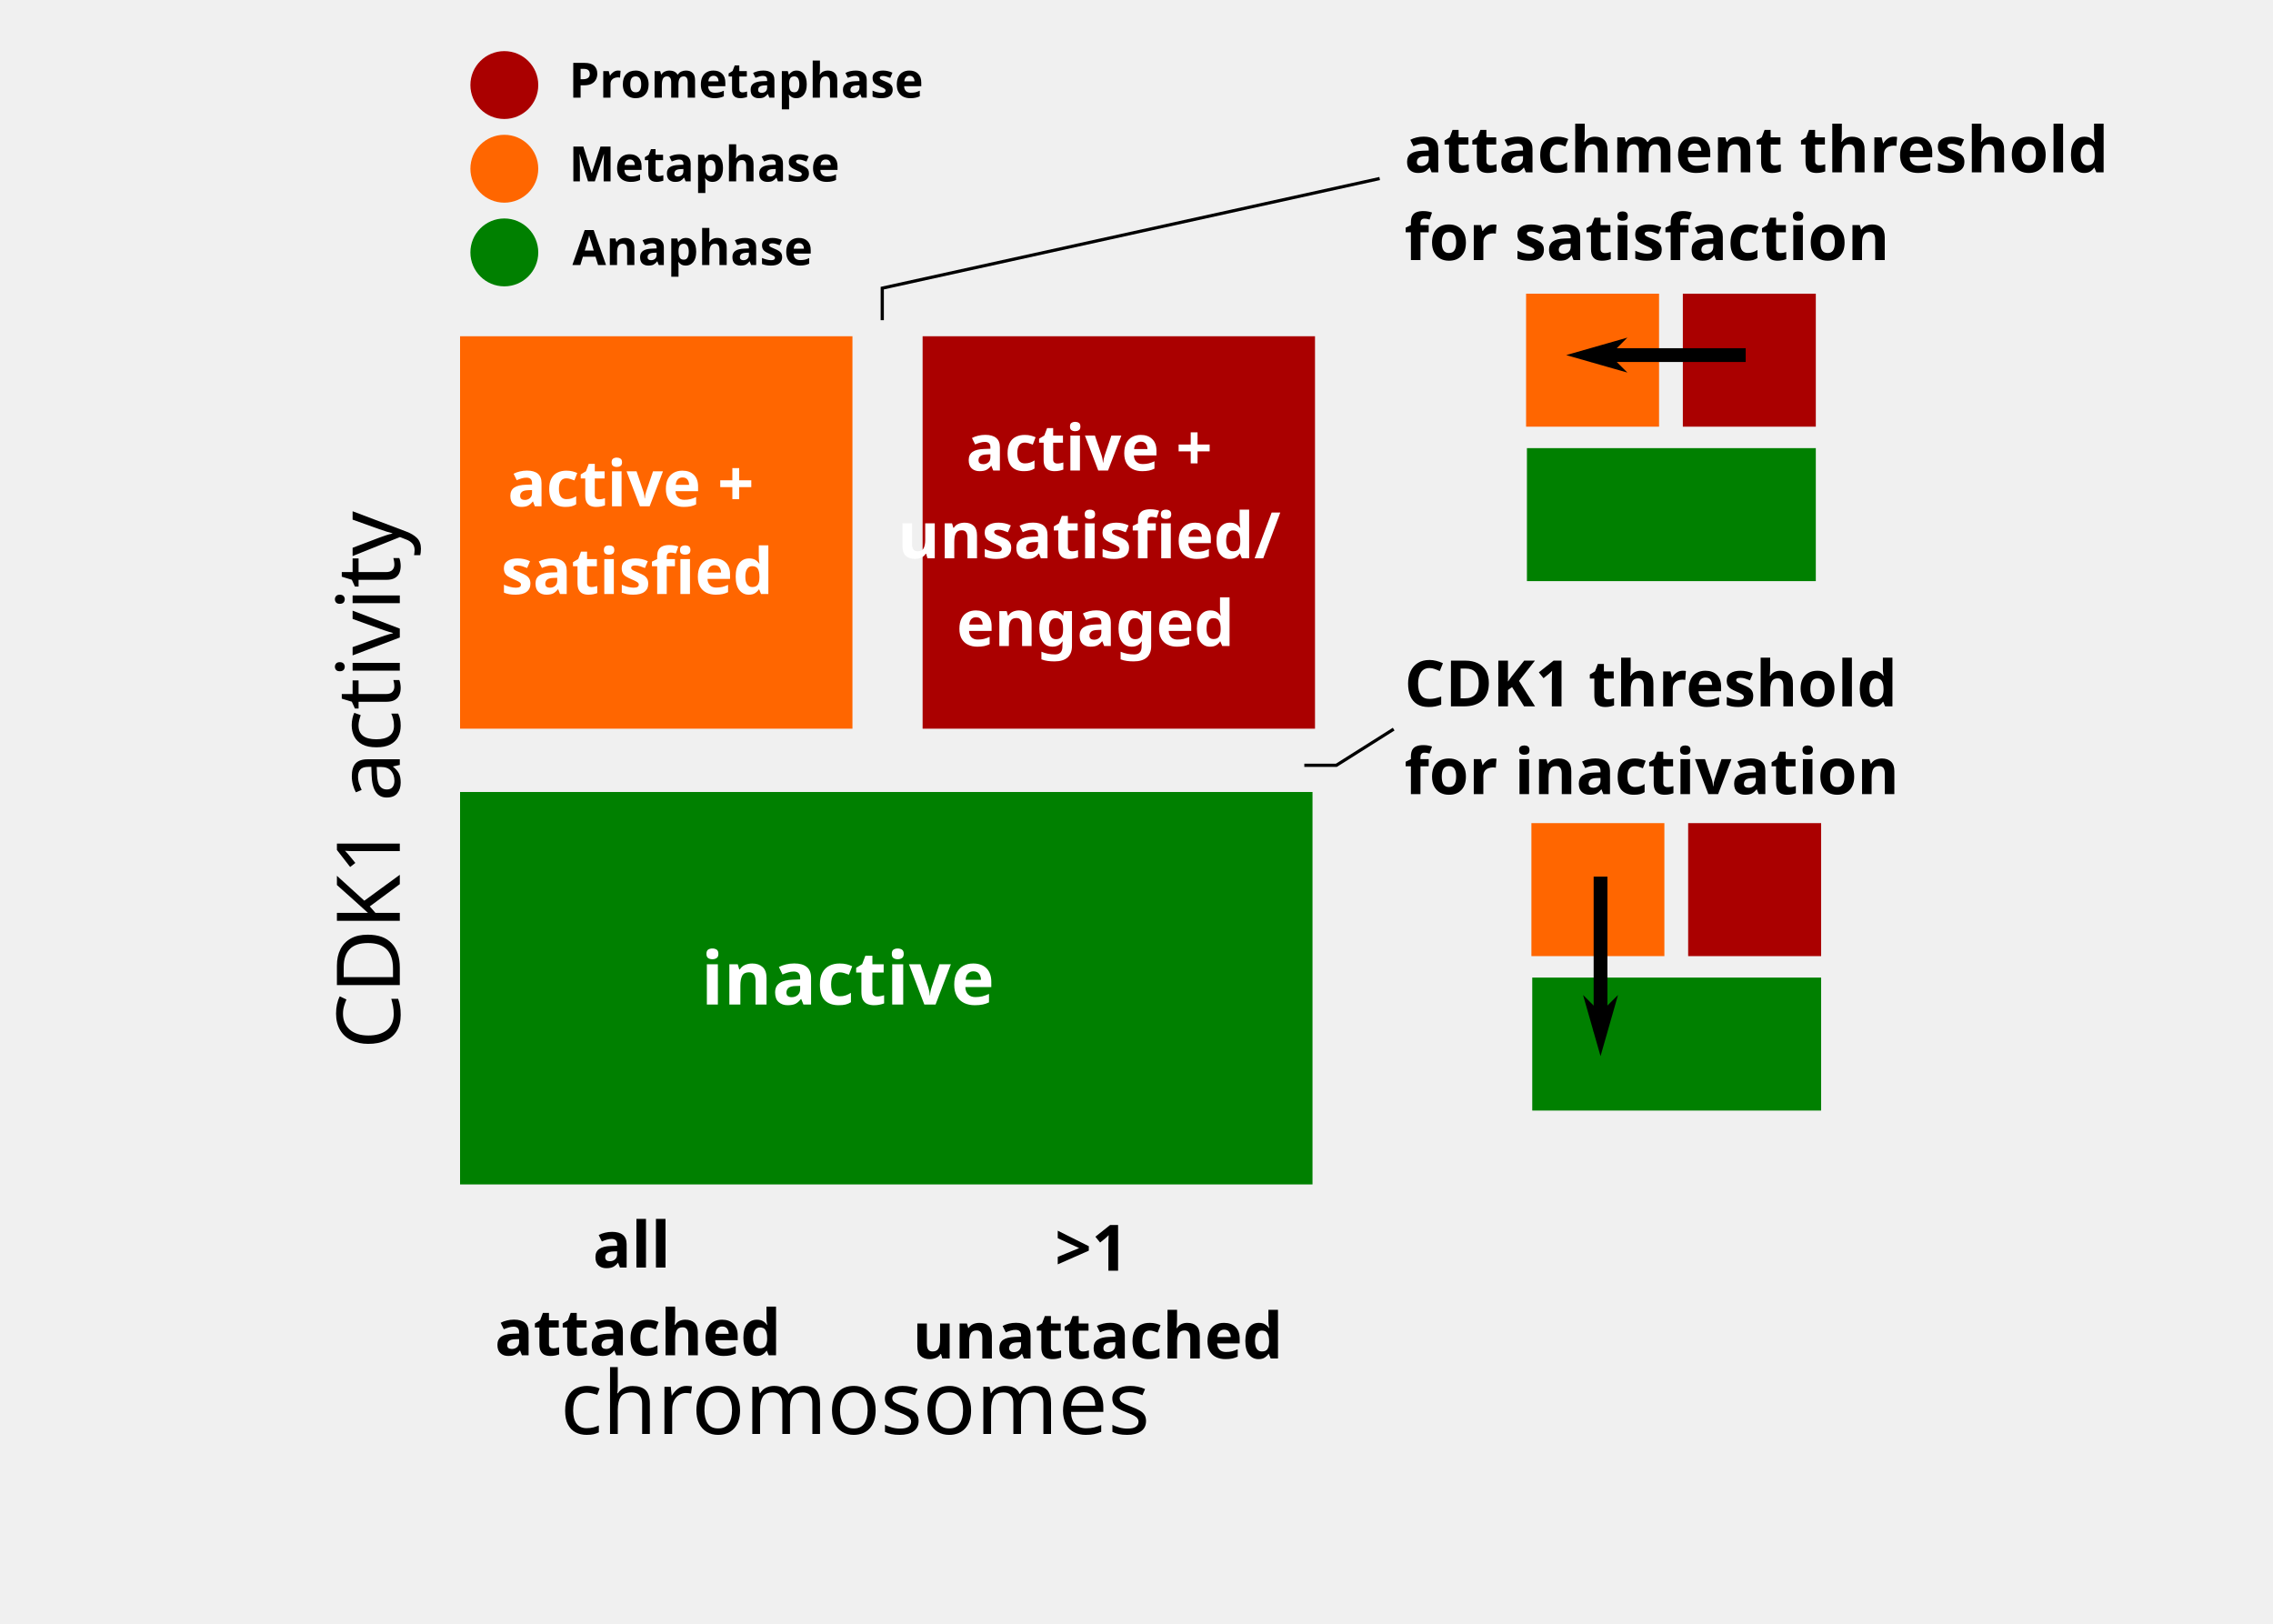
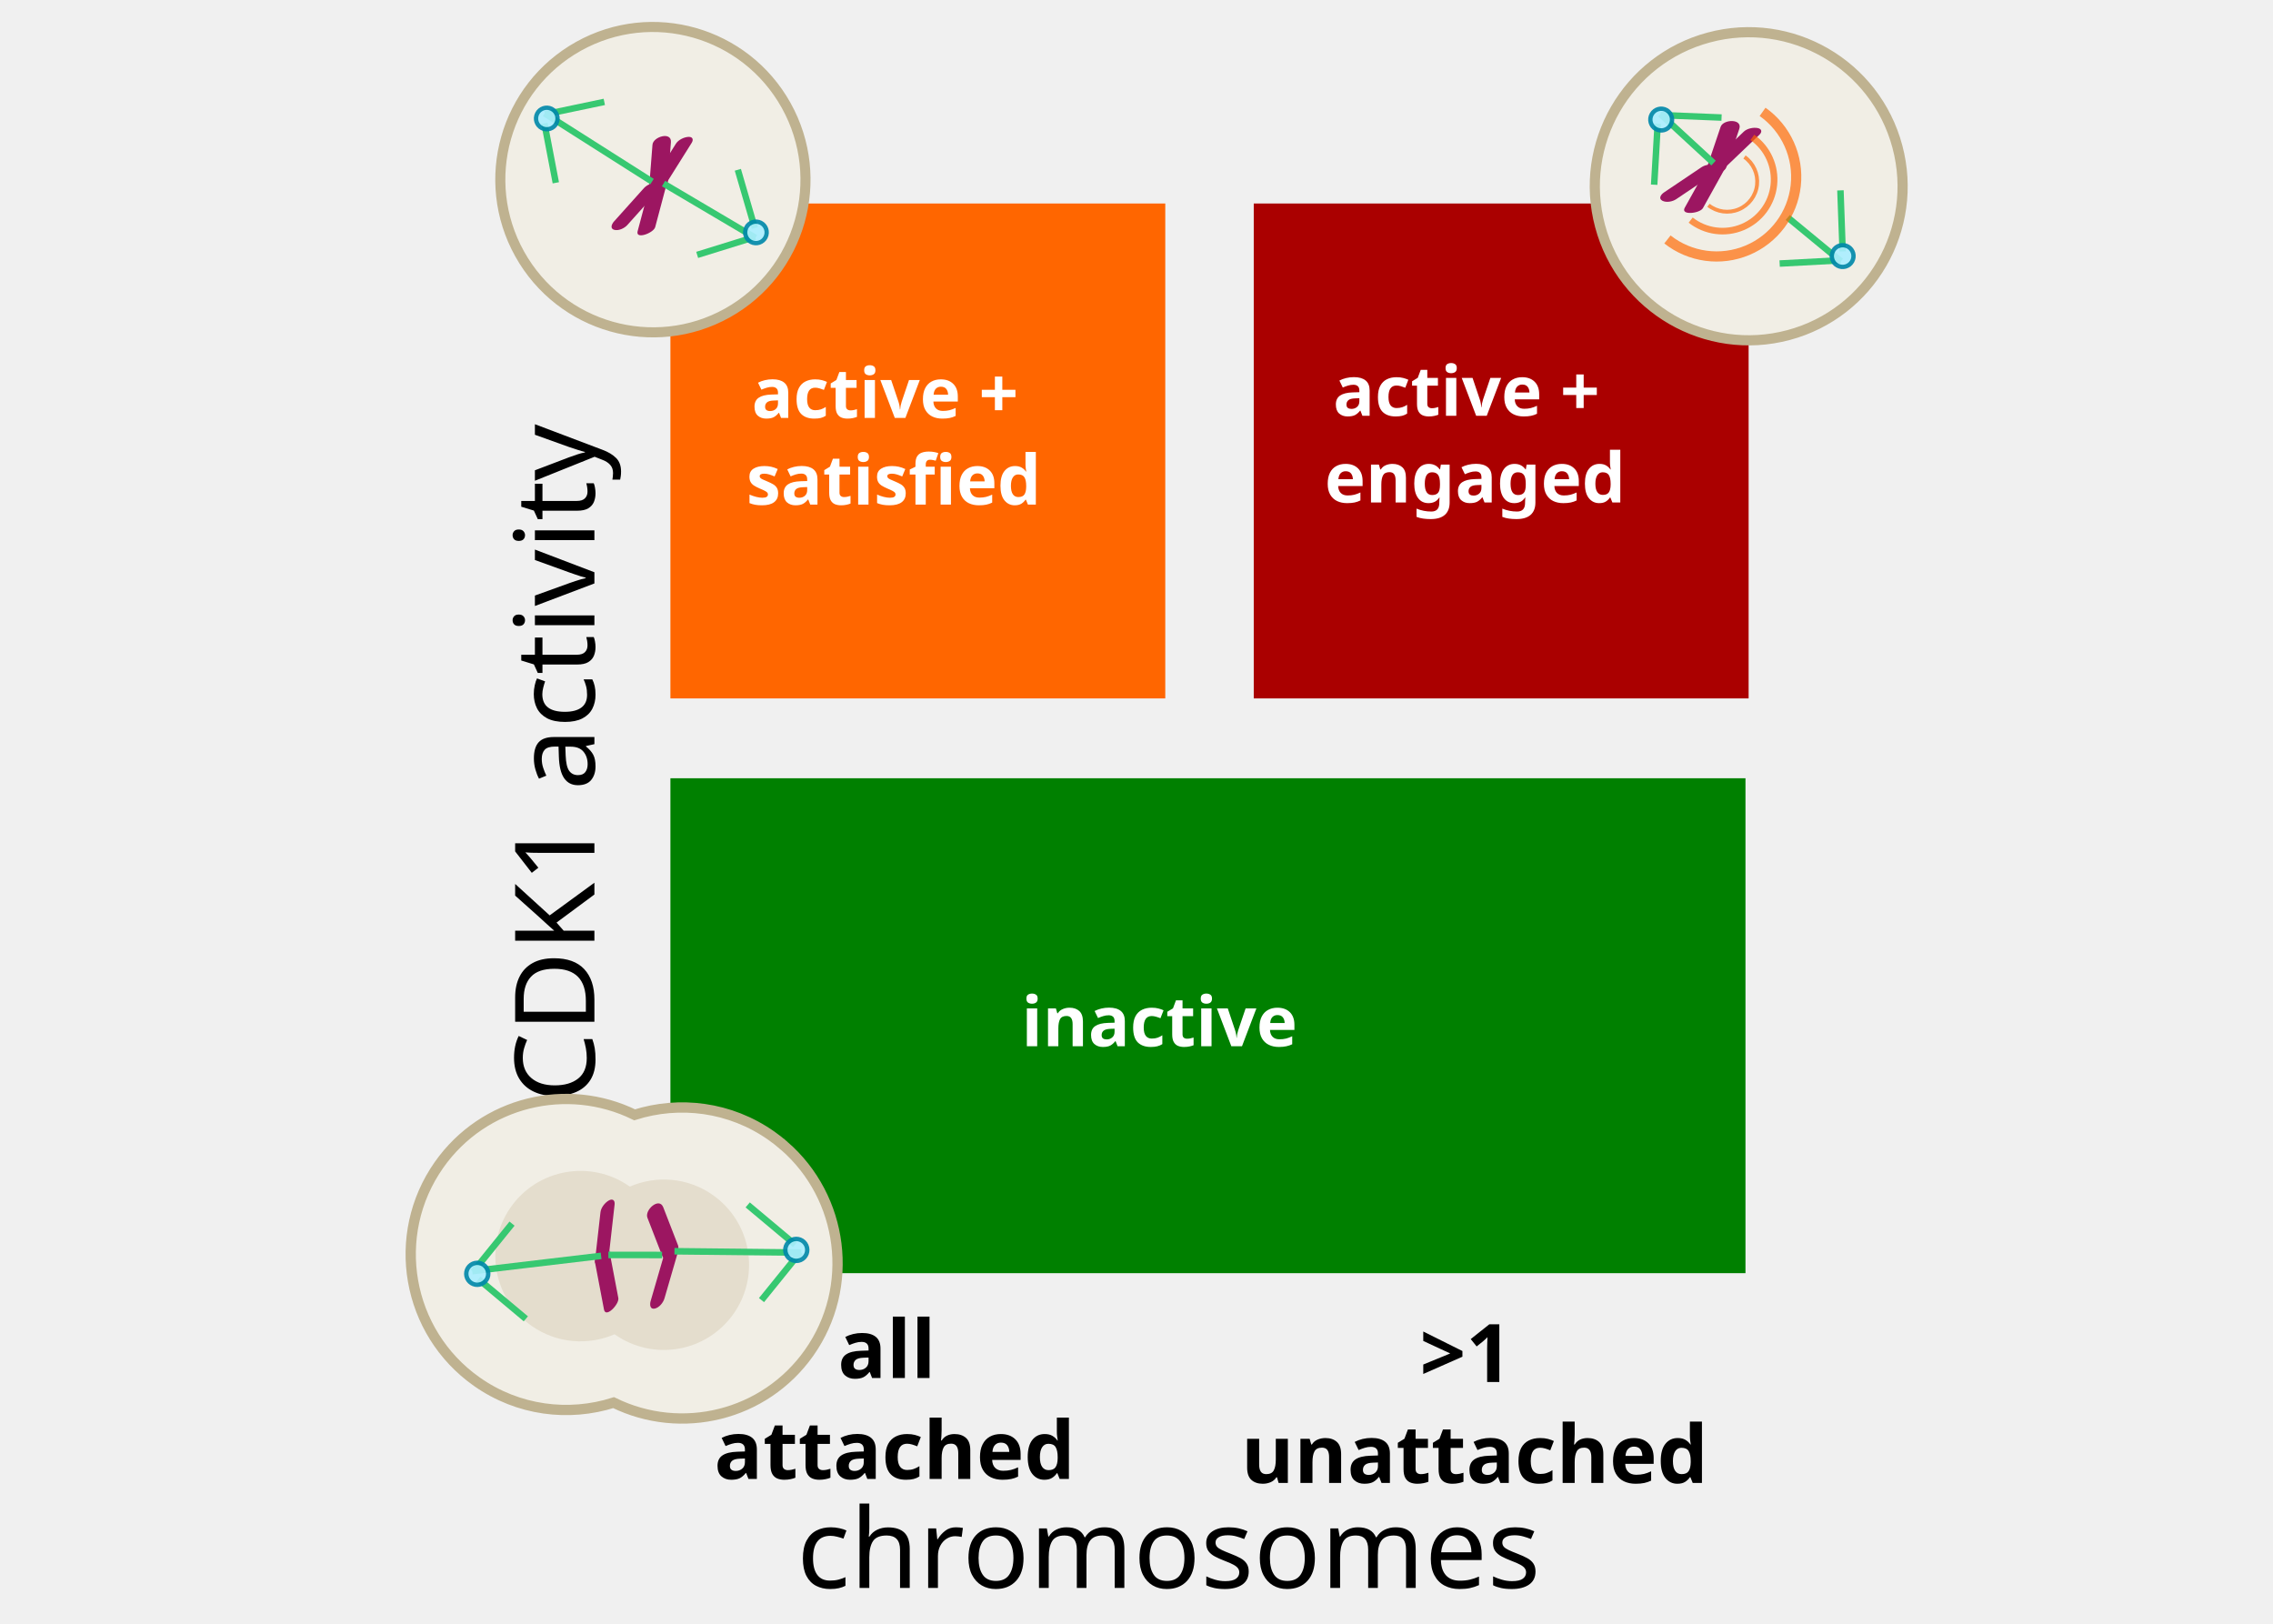
<svg xmlns="http://www.w3.org/2000/svg" width="350mm" height="250mm" viewBox="0 0 1240.158 885.827" id="svg4863" version="1.1">
-   <defs id="defs4865">
-     <marker orient="auto" refY="0" refX="0" id="Arrow1Send" style="overflow:visible">
-       <path id="path4508" d="M 0,0 5,-5 -12.5,0 5,5 0,0 Z" style="fill:#000000;fill-opacity:1;fill-rule:evenodd;stroke:#000000;stroke-width:1pt;stroke-opacity:1" transform="matrix(-0.2,0,0,-0.2,-1.2,0)" />
-     </marker>
-     <marker style="overflow:visible" id="marker4861" refX="0" refY="0" orient="auto">
-       <path transform="matrix(-0.2,0,0,-0.2,-1.2,0)" style="fill:#000000;fill-opacity:1;fill-rule:evenodd;stroke:#000000;stroke-width:1pt;stroke-opacity:1" d="M 0,0 5,-5 -12.5,0 5,5 0,0 Z" id="path4863" />
-     </marker>
-   </defs>
+   <defs id="defs4865" />
  <g id="layer1" transform="translate(-265.0962,441.0172)">
    <g id="g5684" transform="matrix(1.145948,0,0,-1.145948,224.9773,553.3525)">
-       <text transform="scale(1,-1)" id="text4165-1" y="-264.293" x="349.114" style="font-style:normal;font-weight:normal;font-size:11.432px;line-height:125%;font-family:sans-serif;letter-spacing:0px;word-spacing:0px;fill:#000000;fill-opacity:1;stroke:none;stroke-width:1px;stroke-linecap:butt;stroke-linejoin:miter;stroke-opacity:1" xml:space="preserve">
-         <tspan style="font-style:normal;font-variant:normal;font-weight:bold;font-stretch:normal;font-size:30.486px;font-family:Raleway;-inkscape-font-specification:'Raleway Bold';text-align:center;text-anchor:middle" y="-264.293" x="349.114" id="tspan4167-1">all</tspan>
-         <tspan id="tspan4315" style="font-style:normal;font-variant:normal;font-weight:bold;font-stretch:normal;font-size:30.486px;font-family:Raleway;-inkscape-font-specification:'Raleway Bold';text-align:center;text-anchor:middle" y="-222.514" x="349.114">attached</tspan>
+       <text transform="scale(1,-1)" id="text4165-1" y="-211.711" x="474.092" style="font-style:normal;font-weight:normal;font-size:14.418px;line-height:125%;font-family:sans-serif;letter-spacing:0px;word-spacing:0px;fill:#000000;fill-opacity:1;stroke:none;stroke-width:1px;stroke-linecap:butt;stroke-linejoin:miter;stroke-opacity:1" xml:space="preserve">
+         <tspan style="font-style:normal;font-variant:normal;font-weight:bold;font-stretch:normal;font-size:38.447px;font-family:Raleway;-inkscape-font-specification:'Raleway Bold';text-align:center;text-anchor:middle" y="-211.711" x="474.092" id="tspan4167-1">all</tspan>
+         <tspan id="tspan4315" style="font-style:normal;font-variant:normal;font-weight:bold;font-stretch:normal;font-size:38.447px;font-family:Raleway;-inkscape-font-specification:'Raleway Bold';text-align:center;text-anchor:middle" y="-163.652" x="474.092">attached</tspan>
      </text>
-       <text transform="scale(1,-1)" id="text4165-1-6" y="-262.787" x="568.076" style="font-style:normal;font-weight:normal;font-size:11.432px;line-height:125%;font-family:sans-serif;letter-spacing:0px;word-spacing:0px;fill:#000000;fill-opacity:1;stroke:none;stroke-width:1px;stroke-linecap:butt;stroke-linejoin:miter;stroke-opacity:1" xml:space="preserve">
-         <tspan style="font-style:normal;font-variant:normal;font-weight:bold;font-stretch:normal;font-size:30.486px;font-family:Raleway;-inkscape-font-specification:'Raleway Bold';text-align:center;text-anchor:middle" y="-262.787" x="572.091" id="tspan4167-1-2">&gt;1 </tspan>
-         <tspan id="tspan4317" style="font-style:normal;font-variant:normal;font-weight:bold;font-stretch:normal;font-size:30.486px;font-family:Raleway;-inkscape-font-specification:'Raleway Bold';text-align:center;text-anchor:middle" y="-221.008" x="568.076">unattached</tspan>
+       <text transform="scale(1,-1)" id="text4165-1-6" y="-209.812" x="750.236" style="font-style:normal;font-weight:normal;font-size:14.418px;line-height:125%;font-family:sans-serif;letter-spacing:0px;word-spacing:0px;fill:#000000;fill-opacity:1;stroke:none;stroke-width:1px;stroke-linecap:butt;stroke-linejoin:miter;stroke-opacity:1" xml:space="preserve">
+         <tspan style="font-style:normal;font-variant:normal;font-weight:bold;font-stretch:normal;font-size:38.447px;font-family:Raleway;-inkscape-font-specification:'Raleway Bold';text-align:center;text-anchor:middle" y="-209.812" x="754.854" id="tspan4167-1-2">&gt;1 </tspan>
+         <tspan id="tspan4317" style="font-style:normal;font-variant:normal;font-weight:bold;font-stretch:normal;font-size:38.447px;font-family:Raleway;-inkscape-font-specification:'Raleway Bold';text-align:center;text-anchor:middle" y="-161.752" x="750.236">unattached</tspan>
      </text>
-       <rect transform="scale(1,-1)" style="color:#000000;clip-rule:nonzero;display:inline;overflow:visible;visibility:visible;opacity:1;isolation:auto;mix-blend-mode:normal;color-interpolation:sRGB;color-interpolation-filters:linearRGB;solid-color:#000000;solid-opacity:1;fill:#aa0000;fill-opacity:1;fill-rule:evenodd;color-rendering:auto;image-rendering:auto;shape-rendering:auto;text-rendering:auto;enable-background:accumulate" id="rect4136-4" width="186.824" height="186.824" x="474.278" y="-707.647" />
-       <rect transform="scale(1,-1)" style="color:#000000;clip-rule:nonzero;display:inline;overflow:visible;visibility:visible;opacity:1;isolation:auto;mix-blend-mode:normal;color-interpolation:sRGB;color-interpolation-filters:linearRGB;solid-color:#000000;solid-opacity:1;fill:#ff6600;fill-opacity:1;fill-rule:evenodd;color-rendering:auto;image-rendering:auto;shape-rendering:auto;text-rendering:auto;enable-background:accumulate" id="rect4136-5" width="186.824" height="186.824" x="254.049" y="-707.647" />
-       <text transform="scale(1,-1)" xml:space="preserve" style="font-style:normal;font-weight:normal;font-size:11.7px;line-height:125%;font-family:sans-serif;letter-spacing:0px;word-spacing:0px;fill:#ffffff;fill-opacity:1;stroke:none;stroke-width:1px;stroke-linecap:butt;stroke-linejoin:miter;stroke-opacity:1" x="567.253" y="-643.728" id="text4165-9-0">
-         <tspan id="tspan4310" x="571.268" y="-643.728" style="font-style:normal;font-variant:normal;font-weight:bold;font-stretch:normal;font-size:30.486px;font-family:Raleway;-inkscape-font-specification:'Raleway Bold';text-align:center;text-anchor:middle;fill:#ffffff">active + </tspan>
-         <tspan id="tspan4779" x="567.253" y="-601.949" style="font-style:normal;font-variant:normal;font-weight:bold;font-stretch:normal;font-size:30.486px;font-family:Raleway;-inkscape-font-specification:'Raleway Bold';text-align:center;text-anchor:middle;fill:#ffffff">unsatisfied/</tspan>
-         <tspan id="tspan4314" x="567.253" y="-560.17" style="font-style:normal;font-variant:normal;font-weight:bold;font-stretch:normal;font-size:30.486px;font-family:Raleway;-inkscape-font-specification:'Raleway Bold';text-align:center;text-anchor:middle;fill:#ffffff">engaged</tspan>
+       <rect transform="scale(1,-1)" style="color:#000000;clip-rule:nonzero;display:inline;overflow:visible;visibility:visible;opacity:1;isolation:auto;mix-blend-mode:normal;color-interpolation:sRGB;color-interpolation-filters:linearRGB;solid-color:#000000;solid-opacity:1;fill:#aa0000;fill-opacity:1;fill-rule:evenodd;color-rendering:auto;image-rendering:auto;shape-rendering:auto;text-rendering:auto;enable-background:accumulate" id="rect4136-4" width="235.613" height="235.613" x="631.943" y="-770.847" />
+       <rect transform="scale(1,-1)" style="color:#000000;clip-rule:nonzero;display:inline;overflow:visible;visibility:visible;opacity:1;isolation:auto;mix-blend-mode:normal;color-interpolation:sRGB;color-interpolation-filters:linearRGB;solid-color:#000000;solid-opacity:1;fill:#ff6600;fill-opacity:1;fill-rule:evenodd;color-rendering:auto;image-rendering:auto;shape-rendering:auto;text-rendering:auto;enable-background:accumulate" id="rect4136-5" width="235.613" height="235.613" x="354.201" y="-770.847" />
+       <text transform="scale(1,-1)" xml:space="preserve" style="font-style:normal;font-weight:normal;font-size:14.755px;line-height:125%;font-family:sans-serif;letter-spacing:0px;word-spacing:0px;fill:#ffffff;fill-opacity:1;stroke:none;stroke-width:1px;stroke-linecap:butt;stroke-linejoin:miter;stroke-opacity:1" x="750.77" y="-669.797" id="text4165-9-0">
+         <tspan id="tspan4779" x="754.736" y="-669.797" style="font-style:normal;font-variant:normal;font-weight:bold;font-stretch:normal;font-size:33.016px;font-family:Raleway;-inkscape-font-specification:'Raleway Bold';text-align:center;text-anchor:middle;fill:#ffffff">active + </tspan>
+         <tspan id="tspan4314" x="750.77" y="-628.527" style="font-style:normal;font-variant:normal;font-weight:bold;font-stretch:normal;font-size:33.016px;font-family:Raleway;-inkscape-font-specification:'Raleway Bold';text-align:center;text-anchor:middle;fill:#ffffff">engaged</tspan>
      </text>
-       <text transform="scale(1,-1)" xml:space="preserve" style="font-style:normal;font-weight:normal;font-size:11.7px;line-height:125%;font-family:sans-serif;letter-spacing:0px;word-spacing:0px;fill:#ffffff;fill-opacity:1;stroke:none;stroke-width:1px;stroke-linecap:butt;stroke-linejoin:miter;stroke-opacity:1" x="349.021" y="-626.708" id="text4165-9-0-0">
-         <tspan id="tspan4314-9" x="353.036" y="-626.708" style="font-style:normal;font-variant:normal;font-weight:bold;font-stretch:normal;font-size:30.486px;font-family:Raleway;-inkscape-font-specification:'Raleway Bold';text-align:center;text-anchor:middle;fill:#ffffff">active + </tspan>
-         <tspan id="tspan4781" x="349.021" y="-584.929" style="font-style:normal;font-variant:normal;font-weight:bold;font-stretch:normal;font-size:30.486px;font-family:Raleway;-inkscape-font-specification:'Raleway Bold';text-align:center;text-anchor:middle;fill:#ffffff">satisfied</tspan>
+       <text transform="scale(1,-1)" xml:space="preserve" style="font-style:normal;font-weight:normal;font-size:14.755px;line-height:125%;font-family:sans-serif;letter-spacing:0px;word-spacing:0px;fill:#ffffff;fill-opacity:1;stroke:none;stroke-width:1px;stroke-linecap:butt;stroke-linejoin:miter;stroke-opacity:1" x="473.975" y="-668.77" id="text4165-9-0-0">
+         <tspan id="tspan4314-9" x="477.941" y="-668.77" style="font-style:normal;font-variant:normal;font-weight:bold;font-stretch:normal;font-size:33.016px;font-family:Raleway;-inkscape-font-specification:'Raleway Bold';text-align:center;text-anchor:middle;fill:#ffffff">active + </tspan>
+         <tspan id="tspan4781" x="473.975" y="-627.5" style="font-style:normal;font-variant:normal;font-weight:bold;font-stretch:normal;font-size:33.016px;font-family:Raleway;-inkscape-font-specification:'Raleway Bold';text-align:center;text-anchor:middle;fill:#ffffff">satisfied</tspan>
      </text>
-       <g transform="matrix(1.559998,0,0,-1.559998,-107.9994,1148.652)" id="g4394">
+       <g transform="matrix(1.967388,0,0,-1.967388,-102.3954,1327.019)" id="g4394">
        <rect style="color:#000000;clip-rule:nonzero;display:inline;overflow:visible;visibility:visible;opacity:1;isolation:auto;mix-blend-mode:normal;color-interpolation:sRGB;color-interpolation-filters:linearRGB;solid-color:#000000;solid-opacity:1;fill:#008000;fill-opacity:1;fill-rule:evenodd;color-rendering:auto;image-rendering:auto;shape-rendering:auto;text-rendering:auto;enable-background:accumulate" id="rect4136" width="260.17" height="119.759" x="232.083" y="421.774" />
        <text xml:space="preserve" style="font-style:normal;font-weight:normal;font-size:7.5px;line-height:125%;font-family:sans-serif;letter-spacing:0px;word-spacing:0px;fill:#ffffff;fill-opacity:1;stroke:none;stroke-width:1px;stroke-linecap:butt;stroke-linejoin:miter;stroke-opacity:1" x="361.148" y="486.625" id="text4165-9-0-2">
-           <tspan x="361.148" y="486.625" style="font-style:normal;font-variant:normal;font-weight:bold;font-stretch:normal;font-size:22.5px;font-family:Raleway;-inkscape-font-specification:'Raleway Bold';text-align:center;text-anchor:middle;fill:#ffffff" id="tspan4289-2-5">inactive</tspan>
-           <tspan id="tspan4771" x="361.148" y="514.75" style="font-style:normal;font-variant:normal;font-weight:bold;font-stretch:normal;font-size:22.5px;font-family:Raleway;-inkscape-font-specification:'Raleway Bold';text-align:center;text-anchor:middle;fill:#ffffff" />
+           <tspan x="361.148" y="486.625" style="font-style:normal;font-variant:normal;font-weight:bold;font-stretch:normal;font-size:16.782px;font-family:Raleway;-inkscape-font-specification:'Raleway Bold';text-align:center;text-anchor:middle;fill:#ffffff" id="tspan4289-2-5">inactive</tspan>
+           <tspan id="tspan4771" x="361.148" y="507.602" style="font-style:normal;font-variant:normal;font-weight:bold;font-stretch:normal;font-size:22.5px;font-family:Raleway;-inkscape-font-specification:'Raleway Bold';text-align:center;text-anchor:middle;fill:#ffffff" />
        </text>
        <text xml:space="preserve" style="font-style:normal;font-weight:normal;font-size:7.5px;line-height:125%;font-family:sans-serif;letter-spacing:0px;word-spacing:0px;fill:#ffffff;fill-opacity:1;stroke:none;stroke-width:1px;stroke-linecap:butt;stroke-linejoin:miter;stroke-opacity:1" x="362.365" y="488.565" id="text4165-9-0-4">
          <tspan x="362.365" y="488.565" style="font-style:normal;font-variant:normal;font-weight:bold;font-stretch:normal;font-size:22.5px;font-family:'Roboto Slab';-inkscape-font-specification:'Roboto Slab Bold';text-align:center;text-anchor:middle;fill:#ffffff" id="tspan4289-2-0" />
        </text>
      </g>
-       <text transform="scale(1,-1)" id="text4165-1-6-1-3-1" y="-185.051" x="454.936" style="font-style:normal;font-weight:normal;font-size:14.048px;line-height:125%;font-family:sans-serif;letter-spacing:0px;word-spacing:0px;fill:#000000;fill-opacity:1;stroke:none;stroke-width:1px;stroke-linecap:butt;stroke-linejoin:miter;stroke-opacity:1" xml:space="preserve">
-         <tspan id="tspan5580-7" style="font-style:normal;font-variant:normal;font-weight:normal;font-stretch:normal;font-size:41.918px;font-family:Raleway;-inkscape-font-specification:Raleway;text-align:center;text-anchor:middle" y="-185.051" x="454.936">chromosomes</tspan>
+       <text transform="scale(1,-1)" id="text4165-1-6-1-3-1" y="-111.776" x="607.55" style="font-style:normal;font-weight:normal;font-size:17.717px;line-height:125%;font-family:sans-serif;letter-spacing:0px;word-spacing:0px;fill:#000000;fill-opacity:1;stroke:none;stroke-width:1px;stroke-linecap:butt;stroke-linejoin:miter;stroke-opacity:1" xml:space="preserve">
+         <tspan id="tspan5580-7" style="font-style:normal;font-variant:normal;font-weight:normal;font-stretch:normal;font-size:52.865px;font-family:Raleway;-inkscape-font-specification:Raleway;text-align:center;text-anchor:middle" y="-111.776" x="607.55">chromosomes</tspan>
      </text>
-       <text transform="matrix(0,1,1,0,0,0)" id="text4165-1-6-1-3-1-3" y="225.357" x="509.059" style="font-style:normal;font-weight:normal;font-size:14.048px;line-height:125%;font-family:sans-serif;letter-spacing:0px;word-spacing:0px;fill:#000000;fill-opacity:1;stroke:none;stroke-width:1px;stroke-linecap:butt;stroke-linejoin:miter;stroke-opacity:1" xml:space="preserve">
-         <tspan id="tspan5580-7-1" style="font-style:normal;font-variant:normal;font-weight:normal;font-stretch:normal;font-size:41.918px;font-family:Raleway;-inkscape-font-specification:Raleway;text-align:center;text-anchor:middle" y="225.357" x="509.059">CDK1 activity</tspan>
+       <text transform="matrix(0,1,1,0,0,0)" id="text4165-1-6-1-3-1-3" y="318.016" x="520.397" style="font-style:normal;font-weight:normal;font-size:17.717px;line-height:125%;font-family:sans-serif;letter-spacing:0px;word-spacing:0px;fill:#000000;fill-opacity:1;stroke:none;stroke-width:1px;stroke-linecap:butt;stroke-linejoin:miter;stroke-opacity:1" xml:space="preserve">
+         <tspan id="tspan5580-7-1" style="font-style:normal;font-variant:normal;font-weight:normal;font-stretch:normal;font-size:52.865px;font-family:Raleway;-inkscape-font-specification:Raleway;text-align:center;text-anchor:middle" y="318.016" x="520.397">CDK1 activity</tspan>
      </text>
-       <text transform="scale(1,-1)" id="text4165-1-8" y="-785.696" x="703.655" style="font-style:normal;font-weight:normal;font-size:11.432px;line-height:125%;font-family:sans-serif;letter-spacing:0px;word-spacing:0px;fill:#000000;fill-opacity:1;stroke:none;stroke-width:1px;stroke-linecap:butt;stroke-linejoin:miter;stroke-opacity:1" xml:space="preserve">
-         <tspan id="tspan4810" style="font-style:normal;font-variant:normal;font-weight:bold;font-stretch:normal;font-size:30.486px;font-family:Raleway;-inkscape-font-specification:'Raleway Bold';text-align:start;text-anchor:start" y="-785.696" x="703.655">attachment threshold </tspan>
-         <tspan id="tspan4846" style="font-style:normal;font-variant:normal;font-weight:bold;font-stretch:normal;font-size:30.486px;font-family:Raleway;-inkscape-font-specification:'Raleway Bold';text-align:start;text-anchor:start" y="-743.917" x="703.655">for satisfaction</tspan>
-       </text>
-       <path id="path4816" d="m 691.893,782.736 -236.826,-52.188 0,-15.243" style="fill:none;fill-rule:evenodd;stroke:#000000;stroke-width:1.524px;stroke-linecap:butt;stroke-linejoin:miter;stroke-opacity:1" />
-       <text transform="scale(1,-1)" id="text4165-1-8-0" y="-531.459" x="703.655" style="font-style:normal;font-weight:normal;font-size:11.432px;line-height:125%;font-family:sans-serif;letter-spacing:0px;word-spacing:0px;fill:#000000;fill-opacity:1;stroke:none;stroke-width:1px;stroke-linecap:butt;stroke-linejoin:miter;stroke-opacity:1" xml:space="preserve">
-         <tspan id="tspan4810-7" style="font-style:normal;font-variant:normal;font-weight:bold;font-stretch:normal;font-size:30.486px;font-family:Raleway;-inkscape-font-specification:'Raleway Bold';text-align:start;text-anchor:start" y="-531.459" x="703.655">CDK1 threshold </tspan>
-         <tspan id="tspan4814-1" style="font-style:normal;font-variant:normal;font-weight:bold;font-stretch:normal;font-size:30.486px;font-family:Raleway;-inkscape-font-specification:'Raleway Bold';text-align:start;text-anchor:start" y="-489.68" x="703.655">for inactivation</tspan>
-       </text>
-       <g id="g5281" transform="matrix(-1.639166,0,0,-1.639166,1173.167,1236.004)">
-         <g transform="matrix(0.3225182,0,0,0.3225182,92.07686,218.7953)" id="g4479">
-           <g id="g4401-1" transform="translate(0,-278)">
-             <rect y="560.696" x="373.255" height="119.759" width="119.759" id="rect4136-4-4" style="color:#000000;clip-rule:nonzero;display:inline;overflow:visible;visibility:visible;opacity:1;isolation:auto;mix-blend-mode:normal;color-interpolation:sRGB;color-interpolation-filters:linearRGB;solid-color:#000000;solid-opacity:1;fill:#ff6600;fill-opacity:1;fill-rule:evenodd;color-rendering:auto;image-rendering:auto;shape-rendering:auto;text-rendering:auto;enable-background:accumulate" />
-             <rect y="560.696" x="232.083" height="119.759" width="119.759" id="rect4136-5-9" style="color:#000000;clip-rule:nonzero;display:inline;overflow:visible;visibility:visible;opacity:1;isolation:auto;mix-blend-mode:normal;color-interpolation:sRGB;color-interpolation-filters:linearRGB;solid-color:#000000;solid-opacity:1;fill:#aa0000;fill-opacity:1;fill-rule:evenodd;color-rendering:auto;image-rendering:auto;shape-rendering:auto;text-rendering:auto;enable-background:accumulate" />
+       <g id="g3540" transform="matrix(2.099888,0,0,2.099888,-775.6054,-767.4075)">
+         <g id="g3654" transform="matrix(0.2962826,-1.893424,-1.893424,-0.2962826,1228.553,1220.584)">
+           <g transform="matrix(1.202015,0,0,-1.202015,-23.24484,474.4772)" id="g9173-0">
+             <path d="m 212.115,172.553 c 0.884,-8.316 -5.145,-15.777 -13.469,-16.664 -8.327,-0.886 -15.795,5.138 -16.68,13.454 -0.886,8.318 5.145,15.779 13.473,16.666 8.324,0.886 15.791,-5.138 16.677,-13.456" style="fill:#f1eee5;fill-opacity:1;fill-rule:nonzero;stroke:#bfb290;stroke-opacity:1" id="path296-1-0-4" />
+             <g transform="matrix(0.163885,0.9864795,-0.9864795,0.163885,295.8449,-114.24)" id="g9106-0-1">
+               <path id="path348-2-8" style="fill:#9c1661;fill-opacity:1;fill-rule:nonzero;stroke:none" d="m 260.655,142.015 c 0.748,1.375 1.496,2.751 2.244,4.127 0.425,0.784 -1.505,0.543 -1.792,0.015 -0.748,-1.376 -1.496,-2.752 -2.244,-4.127 -0.426,-0.784 1.505,-0.543 1.792,-0.015" />
+               <path id="path352-7-9" style="fill:#9c1661;fill-opacity:1;fill-rule:nonzero;stroke:none" d="m 262.773,146.005 c 1.125,1.094 2.249,2.188 3.373,3.283 0.28,0.273 0.241,0.577 -0.176,0.655 -0.431,0.081 -1.044,-0.053 -1.365,-0.366 -1.125,-1.094 -2.249,-2.189 -3.373,-3.283 -0.28,-0.273 -0.241,-0.577 0.175,-0.655 0.431,-0.081 1.044,0.053 1.366,0.366" />
+               <path id="path356-1-1" style="fill:#9c1661;fill-opacity:1;fill-rule:nonzero;stroke:none" d="m 260.47,146.034 c -1.222,-0.839 -2.444,-1.678 -3.667,-2.517 -0.268,-0.185 -0.573,-0.589 -0.154,-0.811 0.402,-0.212 1.015,-0.079 1.372,0.166 1.222,0.84 2.445,1.679 3.667,2.517 0.268,0.185 0.574,0.589 0.154,0.811 -0.402,0.212 -1.015,0.079 -1.372,-0.166" />
+               <path id="path360-5-0" style="fill:#9c1661;fill-opacity:1;fill-rule:nonzero;stroke:none" d="m 262.921,146.055 c 0.413,1.26 0.825,2.521 1.237,3.781 0.34,1.04 -1.586,0.96 -1.838,0.188 -0.413,-1.26 -0.825,-2.52 -1.237,-3.781 -0.34,-1.04 1.586,-0.96 1.838,-0.188" />
+             </g>
          </g>
-           <rect y="421.774" x="232.083" height="119.759" width="260.17" id="rect4136-3" style="color:#000000;clip-rule:nonzero;display:inline;overflow:visible;visibility:visible;opacity:1;isolation:auto;mix-blend-mode:normal;color-interpolation:sRGB;color-interpolation-filters:linearRGB;solid-color:#000000;solid-opacity:1;fill:#008000;fill-opacity:1;fill-rule:evenodd;color-rendering:auto;image-rendering:auto;shape-rendering:auto;text-rendering:auto;enable-background:accumulate" />
+           <g id="g5608" transform="translate(-5.741077,-4.0850301e-6)">
+             <g id="g5576">
+               <path id="path6923-1-0" d="m 209.287,277.996 6.701,-5.317" style="fill:none;fill-rule:evenodd;stroke:#37c871;stroke-width:0.767px;stroke-linecap:butt;stroke-linejoin:miter;stroke-opacity:1" />
+               <path id="path6923-1-0-4" d="m 217.431,280.017 -7.062,-1.529" style="fill:none;fill-rule:evenodd;stroke:#37c871;stroke-width:0.767px;stroke-linecap:butt;stroke-linejoin:miter;stroke-opacity:1" />
+               <path id="path6923-1-0-4-3" d="m 210.815,270.91 -1.406,7.088" style="fill:none;fill-rule:evenodd;stroke:#37c871;stroke-width:0.767px;stroke-linecap:butt;stroke-linejoin:miter;stroke-opacity:1" />
+             </g>
+             <circle r="1.286" cy="-87.336" cx="-337.247" id="path6898-6-7-1" style="color:#000000;clip-rule:nonzero;display:inline;overflow:visible;visibility:visible;opacity:0.914;isolation:auto;mix-blend-mode:normal;color-interpolation:sRGB;color-interpolation-filters:linearRGB;solid-color:#000000;solid-opacity:1;fill:#aaeeff;fill-opacity:1;fill-rule:nonzero;stroke:#0088aa;stroke-width:0.515;color-rendering:auto;image-rendering:auto;shape-rendering:auto;text-rendering:auto;enable-background:accumulate" transform="matrix(-0.7834657,-0.621435,0.621435,-0.7834657,0,0)" />
+           </g>
+           <g id="g5570" transform="translate(-5.741077,-4.0850301e-6)">
+             <path style="fill:none;fill-rule:evenodd;stroke:#37c871;stroke-width:0.767px;stroke-linecap:butt;stroke-linejoin:miter;stroke-opacity:1" d="m 229.796,259.593 -6.094,5.408" id="path6923-1-0-9" />
+             <path style="fill:none;fill-rule:evenodd;stroke:#37c871;stroke-width:0.767px;stroke-linecap:butt;stroke-linejoin:miter;stroke-opacity:1" d="m 221.498,258.347 7.175,0.859" id="path6923-1-0-4-1" />
+             <path style="fill:none;fill-rule:evenodd;stroke:#37c871;stroke-width:0.767px;stroke-linecap:butt;stroke-linejoin:miter;stroke-opacity:1" d="m 228.94,266.791 0.734,-7.188" id="path6923-1-0-4-3-8" />
+             <circle r="1.286" cy="-60.701" cx="-340.715" id="path6898-6-0" style="color:#000000;clip-rule:nonzero;display:inline;overflow:visible;visibility:visible;opacity:0.914;isolation:auto;mix-blend-mode:normal;color-interpolation:sRGB;color-interpolation-filters:linearRGB;solid-color:#000000;solid-opacity:1;fill:#aaeeff;fill-opacity:1;fill-rule:nonzero;stroke:#0088aa;stroke-width:0.515;color-rendering:auto;image-rendering:auto;shape-rendering:auto;text-rendering:auto;enable-background:accumulate" transform="matrix(-0.7834657,-0.621435,0.621435,-0.7834657,0,0)" />
+           </g>
        </g>
-         <path id="path4487" d="m 187.291,327.805 45,0" style="fill:none;fill-rule:evenodd;stroke:#000000;stroke-width:4;stroke-linecap:butt;stroke-linejoin:miter;stroke-opacity:1;marker-end:url(#Arrow1Send)" />
+         <g style="stroke:#ff6600" transform="matrix(-0.02165864,-0.8723712,-0.8723712,0.02165864,1156.016,1138.305)" id="g18659">
+           <path style="color:#000000;clip-rule:nonzero;display:inline;overflow:visible;visibility:visible;opacity:0.68;isolation:auto;mix-blend-mode:normal;color-interpolation:sRGB;color-interpolation-filters:linearRGB;solid-color:#000000;solid-opacity:1;fill:none;fill-opacity:1;fill-rule:nonzero;stroke:#ff6600;stroke-width:1;stroke-miterlimit:4;stroke-dasharray:none;stroke-dashoffset:0;stroke-opacity:1;color-rendering:auto;image-rendering:auto;shape-rendering:auto;text-rendering:auto;enable-background:accumulate" id="path18627" d="m -617.539,-88.852 a 7.829,7.829 0 0 1 -4.029,6.845 7.829,7.829 0 0 1 -7.94,-0.201 7.829,7.829 0 0 1 -3.678,-7.04" transform="matrix(-0.830547,-0.5569485,0.5569485,-0.830547,0,0)" />
+           <path style="color:#000000;clip-rule:nonzero;display:inline;overflow:visible;visibility:visible;opacity:0.68;isolation:auto;mix-blend-mode:normal;color-interpolation:sRGB;color-interpolation-filters:linearRGB;solid-color:#000000;solid-opacity:1;fill:none;fill-opacity:1;fill-rule:nonzero;stroke:#ff6600;stroke-width:1.712;stroke-miterlimit:4;stroke-dasharray:none;stroke-dashoffset:0;stroke-opacity:1;color-rendering:auto;image-rendering:auto;shape-rendering:auto;text-rendering:auto;enable-background:accumulate" id="path18627-5" d="m -612.209,-90.122 a 13.405,13.405 0 0 1 -6.899,11.72 13.405,13.405 0 0 1 -13.596,-0.344 13.405,13.405 0 0 1 -6.298,-12.054" transform="matrix(-0.830547,-0.5569485,0.5569485,-0.830547,0,0)" />
+           <path style="color:#000000;clip-rule:nonzero;display:inline;overflow:visible;visibility:visible;opacity:0.68;isolation:auto;mix-blend-mode:normal;color-interpolation:sRGB;color-interpolation-filters:linearRGB;solid-color:#000000;solid-opacity:1;fill:none;fill-opacity:1;fill-rule:nonzero;stroke:#ff6600;stroke-width:2.642;stroke-miterlimit:4;stroke-dasharray:none;stroke-dashoffset:0;stroke-opacity:1;color-rendering:auto;image-rendering:auto;shape-rendering:auto;text-rendering:auto;enable-background:accumulate" id="path18627-5-4" d="m -605.253,-91.779 a 20.683,20.683 0 0 1 -10.645,18.083 20.683,20.683 0 0 1 -20.977,-0.531 20.683,20.683 0 0 1 -9.717,-18.599" transform="matrix(-0.830547,-0.5569485,0.5569485,-0.830547,0,0)" />
+         </g>
      </g>
-       <g id="g5267" transform="matrix(-1.639166,0,0,-1.639166,1177.021,1143.731)">
-         <g transform="matrix(0.3225182,0,0,0.3225182,92.88141,316.2699)" id="g4479-9">
-           <g id="g4401-1-5" transform="translate(0,-278)">
-             <rect y="560.696" x="373.255" height="119.759" width="119.759" id="rect4136-4-4-9" style="color:#000000;clip-rule:nonzero;display:inline;overflow:visible;visibility:visible;opacity:1;isolation:auto;mix-blend-mode:normal;color-interpolation:sRGB;color-interpolation-filters:linearRGB;solid-color:#000000;solid-opacity:1;fill:#ff6600;fill-opacity:1;fill-rule:evenodd;color-rendering:auto;image-rendering:auto;shape-rendering:auto;text-rendering:auto;enable-background:accumulate" />
-             <rect y="560.696" x="232.083" height="119.759" width="119.759" id="rect4136-5-9-2" style="color:#000000;clip-rule:nonzero;display:inline;overflow:visible;visibility:visible;opacity:1;isolation:auto;mix-blend-mode:normal;color-interpolation:sRGB;color-interpolation-filters:linearRGB;solid-color:#000000;solid-opacity:1;fill:#aa0000;fill-opacity:1;fill-rule:evenodd;color-rendering:auto;image-rendering:auto;shape-rendering:auto;text-rendering:auto;enable-background:accumulate" />
+       <g id="g3701" transform="matrix(1.563451,-3.670487,-3.670487,-1.563451,855.9594,1826.379)">
+         <g transform="matrix(1.202015,0,0,-1.202015,1.150317,365.4842)" id="g9397">
+           <g id="g9173-0-1" transform="translate(-39.35714,-50.07792)">
+             <path id="path296-1-0-4-6" style="fill:#f1eee5;fill-opacity:1;fill-rule:nonzero;stroke:#bfb290;stroke-opacity:1" d="m 212.115,172.553 c 0.884,-8.316 -5.145,-15.777 -13.469,-16.664 -8.327,-0.886 -15.795,5.138 -16.68,13.454 -0.886,8.318 5.145,15.779 13.473,16.666 8.324,0.886 15.791,-5.138 16.677,-13.456" />
+             <g id="g9106-0-1-7" transform="matrix(0.163885,0.9864795,-0.9864795,0.163885,298.841,-111.0923)">
+               <path d="m 260.655,142.015 c 0.748,1.375 1.496,2.751 2.244,4.127 0.425,0.784 -1.505,0.543 -1.792,0.015 -0.748,-1.376 -1.496,-2.752 -2.244,-4.127 -0.426,-0.784 1.505,-0.543 1.792,-0.015" style="fill:#9c1661;fill-opacity:1;fill-rule:nonzero;stroke:none" id="path348-2-8-6" />
+               <path d="m 262.773,146.005 c 1.125,1.094 2.249,2.188 3.373,3.283 0.28,0.273 0.241,0.577 -0.176,0.655 -0.431,0.081 -1.044,-0.053 -1.365,-0.366 -1.125,-1.094 -2.249,-2.189 -3.373,-3.283 -0.28,-0.273 -0.241,-0.577 0.175,-0.655 0.431,-0.081 1.044,0.053 1.366,0.366" style="fill:#9c1661;fill-opacity:1;fill-rule:nonzero;stroke:none" id="path352-7-9-3" />
+               <path d="m 260.47,146.034 c -1.222,-0.839 -2.444,-1.678 -3.667,-2.517 -0.268,-0.185 -0.573,-0.589 -0.154,-0.811 0.402,-0.212 1.015,-0.079 1.372,0.166 1.222,0.84 2.445,1.679 3.667,2.517 0.268,0.185 0.574,0.589 0.154,0.811 -0.402,0.212 -1.015,0.079 -1.372,-0.166" style="fill:#9c1661;fill-opacity:1;fill-rule:nonzero;stroke:none" id="path356-1-1-0" />
+               <path d="m 262.921,146.055 c 0.413,1.26 0.825,2.521 1.237,3.781 0.34,1.04 -1.586,0.96 -1.838,0.188 -0.413,-1.26 -0.825,-2.52 -1.237,-3.781 -0.34,-1.04 1.586,-0.96 1.838,-0.188" style="fill:#9c1661;fill-opacity:1;fill-rule:nonzero;stroke:none" id="path360-5-0-7" />
+             </g>
          </g>
-           <rect y="421.774" x="232.083" height="119.759" width="260.17" id="rect4136-3-0" style="color:#000000;clip-rule:nonzero;display:inline;overflow:visible;visibility:visible;opacity:1;isolation:auto;mix-blend-mode:normal;color-interpolation:sRGB;color-interpolation-filters:linearRGB;solid-color:#000000;solid-opacity:1;fill:#008000;fill-opacity:1;fill-rule:evenodd;color-rendering:auto;image-rendering:auto;shape-rendering:auto;text-rendering:auto;enable-background:accumulate" />
        </g>
-         <path id="path4487-2" d="m 231.808,422.983 0,45" style="fill:none;fill-rule:evenodd;stroke:#000000;stroke-width:4;stroke-linecap:butt;stroke-linejoin:miter;stroke-opacity:1;marker-end:url(#marker4861)" />
+         <g transform="translate(-27.92179,-47.93878)" id="g5570-2">
+           <path style="fill:none;fill-rule:evenodd;stroke:#37c871;stroke-width:0.767px;stroke-linecap:butt;stroke-linejoin:miter;stroke-opacity:1" d="m 229.796,259.593 -10.261,7.554" id="path6923-1-0-9-3" />
+           <path style="fill:none;fill-rule:evenodd;stroke:#37c871;stroke-width:0.767px;stroke-linecap:butt;stroke-linejoin:miter;stroke-opacity:1" d="m 221.498,258.347 7.175,0.859" id="path6923-1-0-4-1-7" />
+           <path style="fill:none;fill-rule:evenodd;stroke:#37c871;stroke-width:0.767px;stroke-linecap:butt;stroke-linejoin:miter;stroke-opacity:1" d="m 228.94,266.791 0.734,-7.188" id="path6923-1-0-4-3-8-0" />
+           <circle r="1.286" cy="-60.701" cx="-340.715" id="path6898-6-0-2" style="color:#000000;clip-rule:nonzero;display:inline;overflow:visible;visibility:visible;opacity:0.914;isolation:auto;mix-blend-mode:normal;color-interpolation:sRGB;color-interpolation-filters:linearRGB;solid-color:#000000;solid-opacity:1;fill:#aaeeff;fill-opacity:1;fill-rule:nonzero;stroke:#0088aa;stroke-width:0.515;color-rendering:auto;image-rendering:auto;shape-rendering:auto;text-rendering:auto;enable-background:accumulate" transform="matrix(-0.7834657,-0.621435,0.621435,-0.7834657,0,0)" />
+         </g>
+         <g transform="translate(-30.9377,-49.01548)" id="g5608-3">
+           <g id="g5576-2">
+             <path id="path6923-1-0-6" d="m 209.287,277.996 12.509,-8.6" style="fill:none;fill-rule:evenodd;stroke:#37c871;stroke-width:0.767px;stroke-linecap:butt;stroke-linejoin:miter;stroke-opacity:1" />
+             <path id="path6923-1-0-4-31" d="m 217.431,280.017 -7.062,-1.529" style="fill:none;fill-rule:evenodd;stroke:#37c871;stroke-width:0.767px;stroke-linecap:butt;stroke-linejoin:miter;stroke-opacity:1" />
+             <path id="path6923-1-0-4-3-6" d="m 210.815,270.91 -1.406,7.088" style="fill:none;fill-rule:evenodd;stroke:#37c871;stroke-width:0.767px;stroke-linecap:butt;stroke-linejoin:miter;stroke-opacity:1" />
+           </g>
+           <circle r="1.286" cy="-87.336" cx="-337.247" id="path6898-6-7-1-8" style="color:#000000;clip-rule:nonzero;display:inline;overflow:visible;visibility:visible;opacity:0.914;isolation:auto;mix-blend-mode:normal;color-interpolation:sRGB;color-interpolation-filters:linearRGB;solid-color:#000000;solid-opacity:1;fill:#aaeeff;fill-opacity:1;fill-rule:nonzero;stroke:#0088aa;stroke-width:0.515;color-rendering:auto;image-rendering:auto;shape-rendering:auto;text-rendering:auto;enable-background:accumulate" transform="matrix(-0.7834657,-0.621435,0.621435,-0.7834657,0,0)" />
+         </g>
      </g>
-       <g transform="matrix(2.69191,0,0,2.69191,-580.3592,264.6076)" id="g5389">
-         <circle style="color:#000000;clip-rule:nonzero;display:inline;overflow:visible;visibility:visible;opacity:1;isolation:auto;mix-blend-mode:normal;color-interpolation:sRGB;color-interpolation-filters:linearRGB;solid-color:#000000;solid-opacity:1;fill:#aa0000;fill-opacity:1;fill-rule:evenodd;stroke-width:4;color-rendering:auto;image-rendering:auto;shape-rendering:auto;text-rendering:auto;enable-background:accumulate" id="path5123" cx="317.799" cy="-209.007" r="6.002" transform="scale(1,-1)" />
-         <circle style="color:#000000;clip-rule:nonzero;display:inline;overflow:visible;visibility:visible;opacity:1;isolation:auto;mix-blend-mode:normal;color-interpolation:sRGB;color-interpolation-filters:linearRGB;solid-color:#000000;solid-opacity:1;fill:#ff6600;fill-opacity:1;fill-rule:evenodd;stroke-width:4;color-rendering:auto;image-rendering:auto;shape-rendering:auto;text-rendering:auto;enable-background:accumulate" id="path5123-8" cx="317.799" cy="-194.208" r="6.002" transform="scale(1,-1)" />
-         <circle style="color:#000000;clip-rule:nonzero;display:inline;overflow:visible;visibility:visible;opacity:1;isolation:auto;mix-blend-mode:normal;color-interpolation:sRGB;color-interpolation-filters:linearRGB;solid-color:#000000;solid-opacity:1;fill:#008000;fill-opacity:1;fill-rule:evenodd;stroke-width:4;color-rendering:auto;image-rendering:auto;shape-rendering:auto;text-rendering:auto;enable-background:accumulate" id="path5123-2" cx="317.799" cy="-179.409" r="6.002" transform="scale(1,-1)" />
-         <text xml:space="preserve" style="font-style:normal;font-weight:normal;font-size:3.233px;line-height:125%;font-family:sans-serif;letter-spacing:0px;word-spacing:0px;fill:#000000;fill-opacity:1;stroke:none;stroke-width:1px;stroke-linecap:butt;stroke-linejoin:miter;stroke-opacity:1" x="329.21" y="-206.772" id="text4165-1-8-0-8" transform="scale(1,-1)">
-           <tspan x="329.21" y="-206.772" style="font-style:normal;font-variant:normal;font-weight:bold;font-stretch:normal;font-size:8.621px;font-family:Raleway;-inkscape-font-specification:'Raleway Bold';text-align:start;text-anchor:start" id="tspan4814-1-5">Prometaphase</tspan>
-         </text>
-         <text xml:space="preserve" style="font-style:normal;font-weight:normal;font-size:3.233px;line-height:125%;font-family:sans-serif;letter-spacing:0px;word-spacing:0px;fill:#000000;fill-opacity:1;stroke:none;stroke-width:1px;stroke-linecap:butt;stroke-linejoin:miter;stroke-opacity:1" x="329.227" y="-191.973" id="text4165-1-8-0-8-5" transform="scale(1,-1)">
-           <tspan x="329.227" y="-191.973" style="font-style:normal;font-variant:normal;font-weight:bold;font-stretch:normal;font-size:8.621px;font-family:Raleway;-inkscape-font-specification:'Raleway Bold';text-align:start;text-anchor:start" id="tspan4814-1-5-8">Metaphase</tspan>
-         </text>
-         <text xml:space="preserve" style="font-style:normal;font-weight:normal;font-size:3.233px;line-height:125%;font-family:sans-serif;letter-spacing:0px;word-spacing:0px;fill:#000000;fill-opacity:1;stroke:none;stroke-width:1px;stroke-linecap:butt;stroke-linejoin:miter;stroke-opacity:1" x="329.837" y="-177.174" id="text4165-1-8-0-8-5-8" transform="scale(1,-1)">
-           <tspan x="329.837" y="-177.174" style="font-style:normal;font-variant:normal;font-weight:bold;font-stretch:normal;font-size:8.621px;font-family:Raleway;-inkscape-font-specification:'Raleway Bold';text-align:start;text-anchor:start" id="tspan4814-1-5-8-3">Anaphase</tspan>
-         </text>
+       <g id="g3565" transform="matrix(2.099888,0,0,2.099888,-522.4838,-456.1152)">
+         <g id="g9645" transform="matrix(1.751384,-1.535358,1.535358,1.751384,-99.59976,178.1812)">
+           <path id="path296-1-0-4-6-2" transform="matrix(0.8,0,0,-0.8,-88.38886,523.1184)" d="m 261.451,384.145 c -0.64,0.003 -1.285,0.038 -1.936,0.107 -6.129,0.653 -11.245,4.165 -14.205,9.057 -8.836,2.388 -14.885,10.876 -13.887,20.258 1.107,10.396 10.442,17.923 20.852,16.816 6.125,-0.653 11.238,-4.165 14.197,-9.055 8.835,-2.386 14.886,-10.874 13.889,-20.256 -1.038,-9.748 -9.307,-16.975 -18.91,-16.928 z" style="fill:#f1eee5;fill-opacity:1;fill-rule:nonzero;stroke:#bfb290;stroke-width:1.25;stroke-opacity:1" />
+           <path id="path296-1-05-6-9-9" transform="matrix(0.8,0,0,-0.8,-88.38886,523.1184)" d="m 259.965,394.314 c -0.351,0.002 -0.706,0.021 -1.062,0.059 -3.733,0.398 -6.78,2.731 -8.277,5.889 -0.008,8.2e-4 -0.015,10e-4 -0.023,0.002 -5.701,0.608 -9.829,5.715 -9.223,11.41 0.606,5.694 5.719,9.817 11.42,9.211 3.732,-0.398 6.779,-2.73 8.275,-5.889 0.009,-8.8e-4 0.017,-0.001 0.025,-0.002 5.699,-0.608 9.826,-5.714 9.221,-11.408 -0.568,-5.339 -5.096,-9.297 -10.355,-9.271 z" style="fill:#e4ddcd;fill-opacity:1;fill-rule:nonzero;stroke:none" />
+           <g transform="translate(-7.571429,-6.25)" id="g9606">
+             <path d="m 125.99,200.267 c -1.234,0.963 -2.469,1.927 -3.703,2.89 -0.704,0.548 -0.782,-1.396 -0.308,-1.765 1.235,-0.963 2.47,-1.927 3.703,-2.89 0.704,-0.549 0.782,1.396 0.308,1.765" style="fill:#9c1661;fill-opacity:1;fill-rule:nonzero;stroke:none" id="path348-2-8-6-1-3" />
+             <path d="m 122.402,203.01 c -0.895,1.289 -1.79,2.577 -2.686,3.865 -0.223,0.321 -0.53,0.332 -0.675,-0.066 -0.151,-0.412 -0.119,-1.039 0.137,-1.407 0.895,-1.289 1.791,-2.577 2.686,-3.865 0.223,-0.321 0.53,-0.332 0.675,0.065 0.151,0.412 0.119,1.039 -0.137,1.408" style="fill:#9c1661;fill-opacity:1;fill-rule:nonzero;stroke:none" id="path352-7-9-3-5-6" />
+           </g>
+           <g transform="translate(-2.892857,-0.8571429)" id="g9610">
+             <path d="m 121.995,200.744 c 0.627,-1.343 1.255,-2.686 1.882,-4.03 0.139,-0.295 0.487,-0.662 0.775,-0.285 0.275,0.362 0.244,0.988 0.061,1.381 -0.628,1.343 -1.256,2.687 -1.882,4.03 -0.139,0.295 -0.487,0.663 -0.775,0.285 -0.275,-0.362 -0.244,-0.988 -0.061,-1.381" style="fill:#9c1661;fill-opacity:1;fill-rule:nonzero;stroke:none" id="path356-1-1-0-9-7" />
+             <path d="m 122.305,202.558 c -1.175,0.614 -2.352,1.227 -3.527,1.84 -0.97,0.506 -1.207,-1.407 -0.487,-1.782 1.175,-0.614 2.351,-1.227 3.527,-1.84 0.97,-0.506 1.207,1.407 0.487,1.782" style="fill:#9c1661;fill-opacity:1;fill-rule:nonzero;stroke:none" id="path360-5-0-7-2-3" />
+           </g>
+         </g>
+         <g id="g5608-3-6" transform="matrix(1.71486,-0.9020902,-0.9020902,-1.71486,264.4494,1007.775)">
+           <g id="g5576-2-1">
+             <path style="fill:none;fill-rule:evenodd;stroke:#37c871;stroke-width:0.767px;stroke-linecap:butt;stroke-linejoin:miter;stroke-opacity:1" d="m 209.287,277.996 12.509,-8.6" id="path6923-1-0-6-3" />
+             <path style="fill:none;fill-rule:evenodd;stroke:#37c871;stroke-width:0.767px;stroke-linecap:butt;stroke-linejoin:miter;stroke-opacity:1" d="m 217.431,280.017 -7.062,-1.529" id="path6923-1-0-4-31-6" />
+             <path style="fill:none;fill-rule:evenodd;stroke:#37c871;stroke-width:0.767px;stroke-linecap:butt;stroke-linejoin:miter;stroke-opacity:1" d="m 210.815,270.91 -1.406,7.088" id="path6923-1-0-4-3-6-1" />
+           </g>
+           <circle transform="matrix(-0.7834657,-0.621435,0.621435,-0.7834657,0,0)" style="color:#000000;clip-rule:nonzero;display:inline;overflow:visible;visibility:visible;opacity:0.914;isolation:auto;mix-blend-mode:normal;color-interpolation:sRGB;color-interpolation-filters:linearRGB;solid-color:#000000;solid-opacity:1;fill:#aaeeff;fill-opacity:1;fill-rule:nonzero;stroke:#0088aa;stroke-width:0.515;color-rendering:auto;image-rendering:auto;shape-rendering:auto;text-rendering:auto;enable-background:accumulate" id="path6898-6-7-1-8-6" cx="-337.247" cy="-87.336" r="1.286" />
+         </g>
+         <g id="g5608-3-6-7" transform="matrix(-1.71486,0.9020902,0.9020902,1.71486,555.2785,-319.0604)">
+           <g id="g5576-2-1-5">
+             <path style="fill:none;fill-rule:evenodd;stroke:#37c871;stroke-width:0.767px;stroke-linecap:butt;stroke-linejoin:miter;stroke-opacity:1" d="m 209.287,277.996 13.204,-6.769" id="path6923-1-0-6-3-9" />
+             <path style="fill:none;fill-rule:evenodd;stroke:#37c871;stroke-width:0.767px;stroke-linecap:butt;stroke-linejoin:miter;stroke-opacity:1" d="m 217.431,280.017 -7.062,-1.529" id="path6923-1-0-4-31-6-7" />
+             <path style="fill:none;fill-rule:evenodd;stroke:#37c871;stroke-width:0.767px;stroke-linecap:butt;stroke-linejoin:miter;stroke-opacity:1" d="m 210.815,270.91 -1.406,7.088" id="path6923-1-0-4-3-6-1-7" />
+             <path style="fill:none;fill-rule:evenodd;stroke:#37c871;stroke-width:0.767px;stroke-linecap:butt;stroke-linejoin:miter;stroke-opacity:1" d="m 223.57,270.165 5.565,-2.918" id="path6923-1-0-6-3-9-1" />
+           </g>
+           <circle transform="matrix(-0.7834657,-0.621435,0.621435,-0.7834657,0,0)" style="color:#000000;clip-rule:nonzero;display:inline;overflow:visible;visibility:visible;opacity:0.914;isolation:auto;mix-blend-mode:normal;color-interpolation:sRGB;color-interpolation-filters:linearRGB;solid-color:#000000;solid-opacity:1;fill:#aaeeff;fill-opacity:1;fill-rule:nonzero;stroke:#0088aa;stroke-width:0.515;color-rendering:auto;image-rendering:auto;shape-rendering:auto;text-rendering:auto;enable-background:accumulate" id="path6898-6-7-1-8-6-7" cx="-337.247" cy="-87.336" r="1.286" />
+         </g>
      </g>
-       <path id="path4816-9" d="m 698.561,520.617 -27.301,-17.232 -15.243,0" style="fill:none;fill-rule:evenodd;stroke:#000000;stroke-width:1.524px;stroke-linecap:butt;stroke-linejoin:miter;stroke-opacity:1" />
    </g>
  </g>
</svg>
